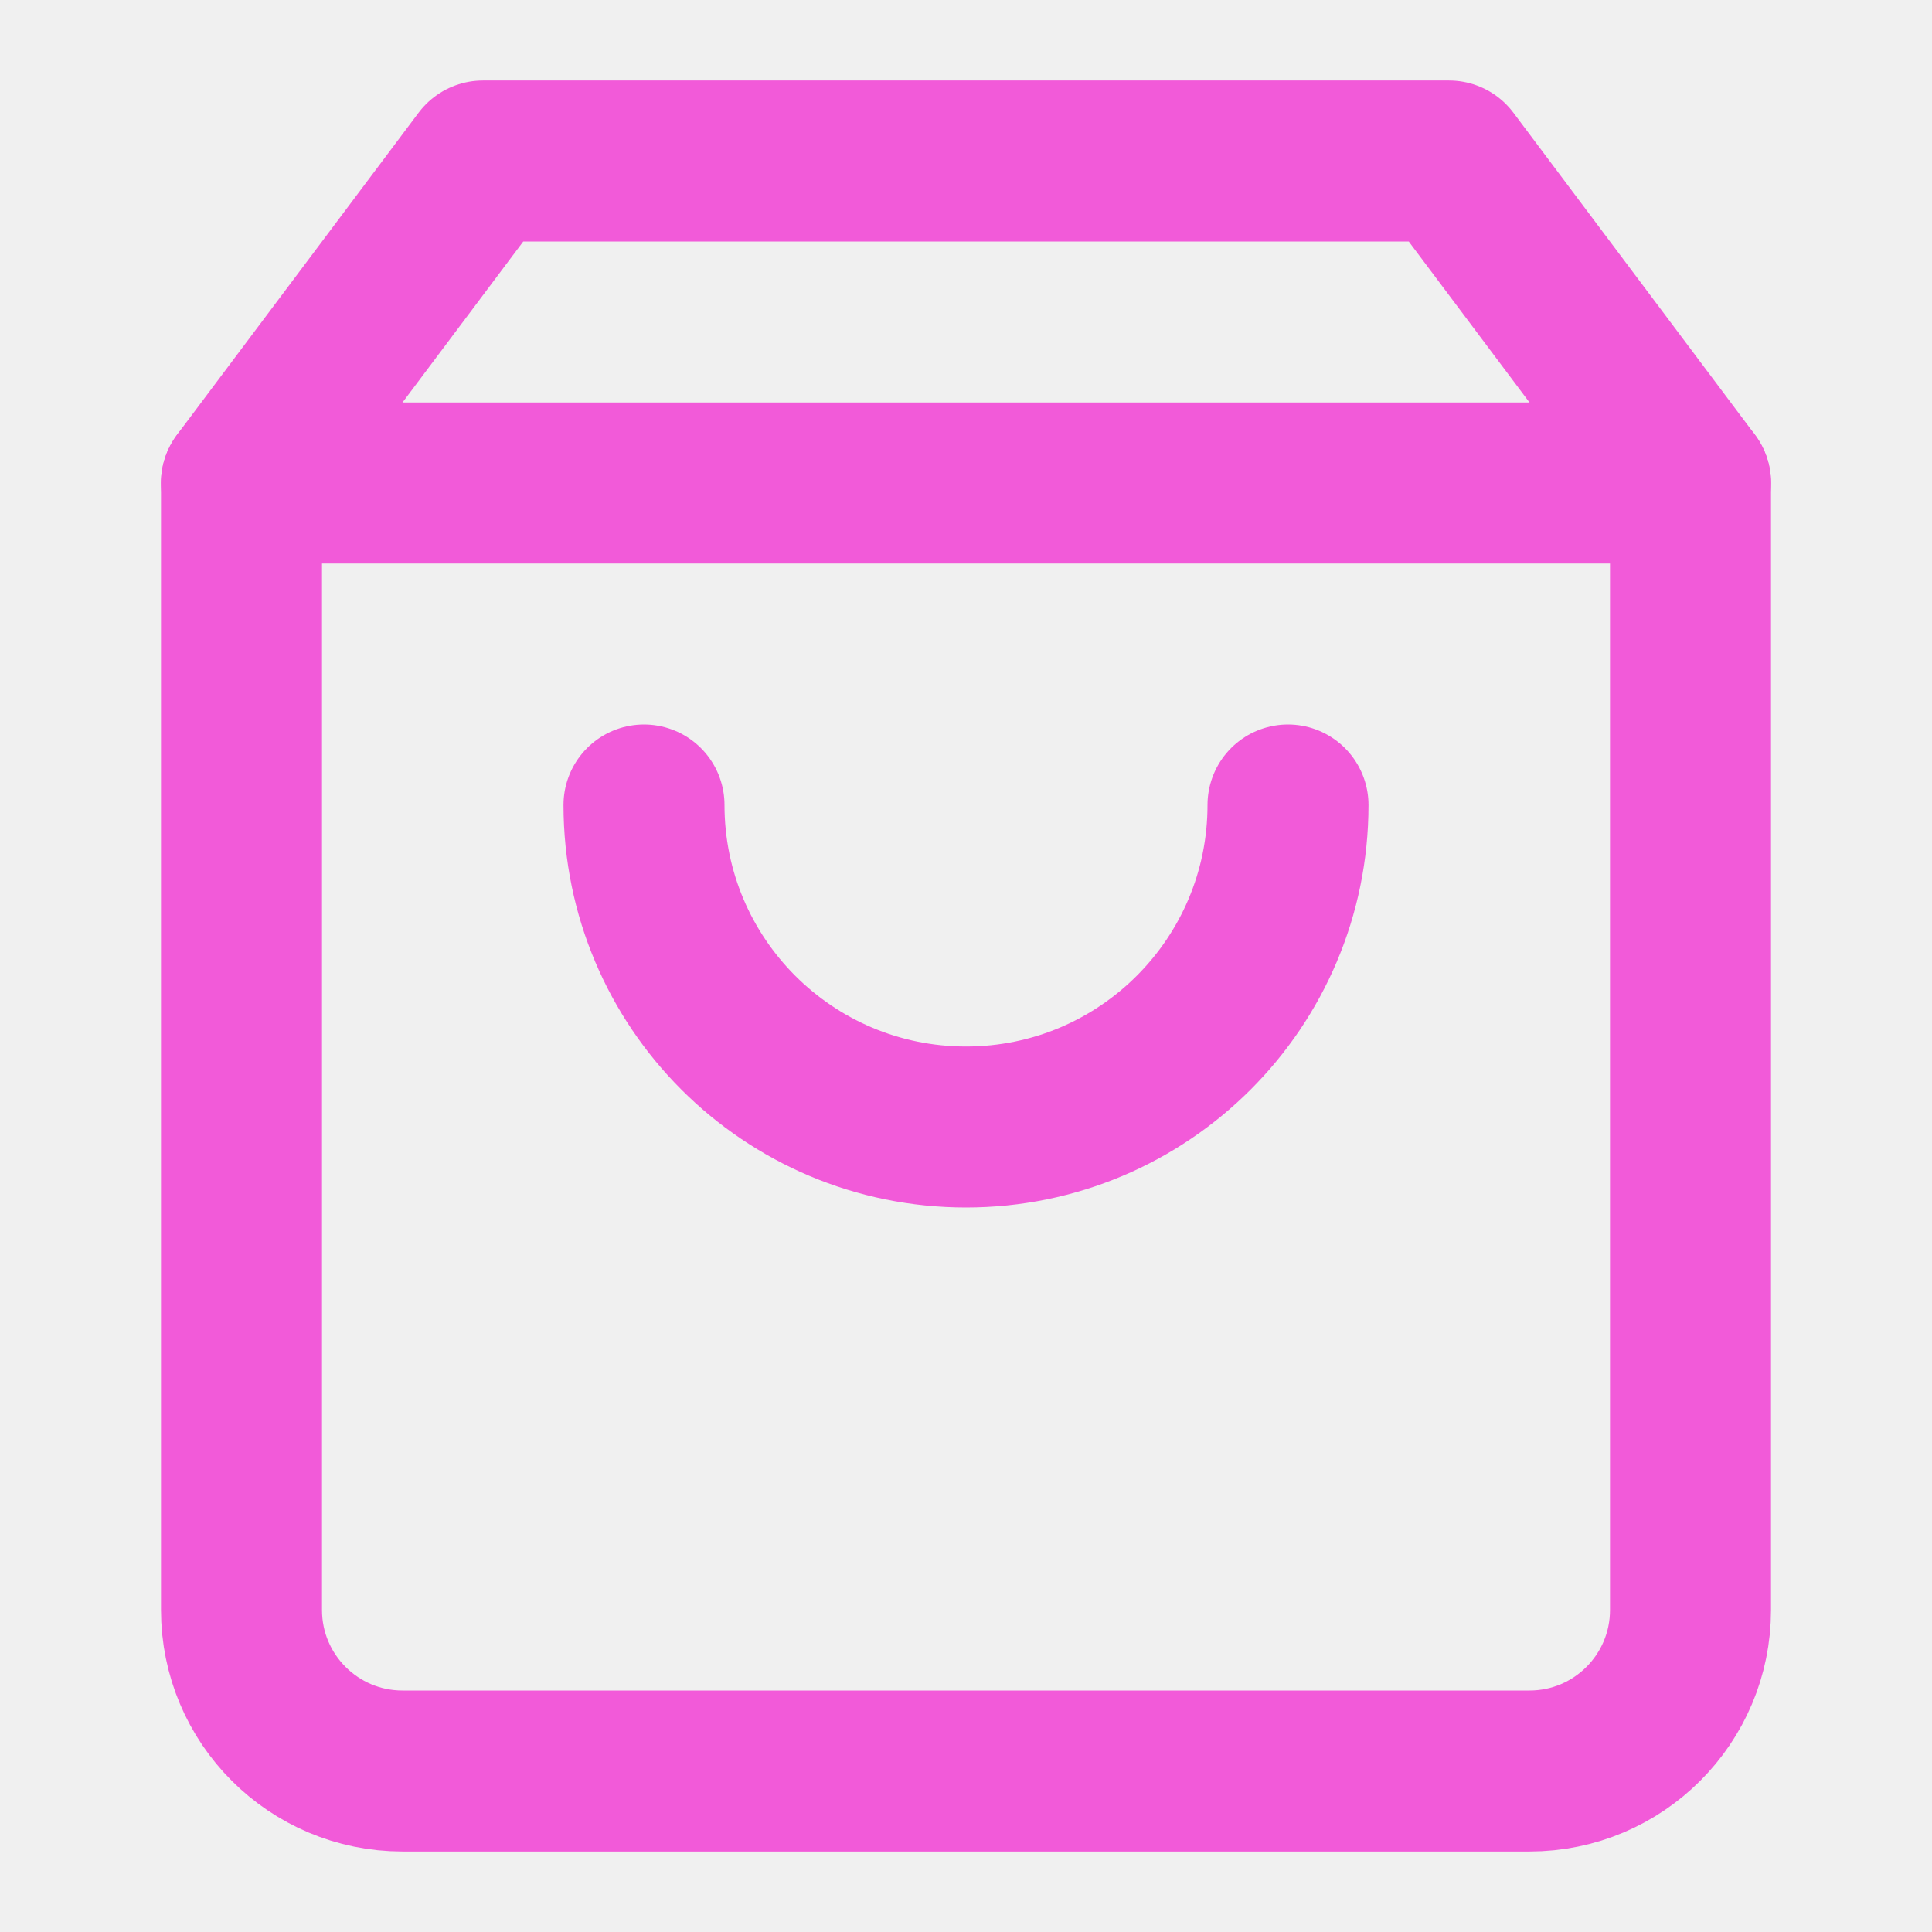
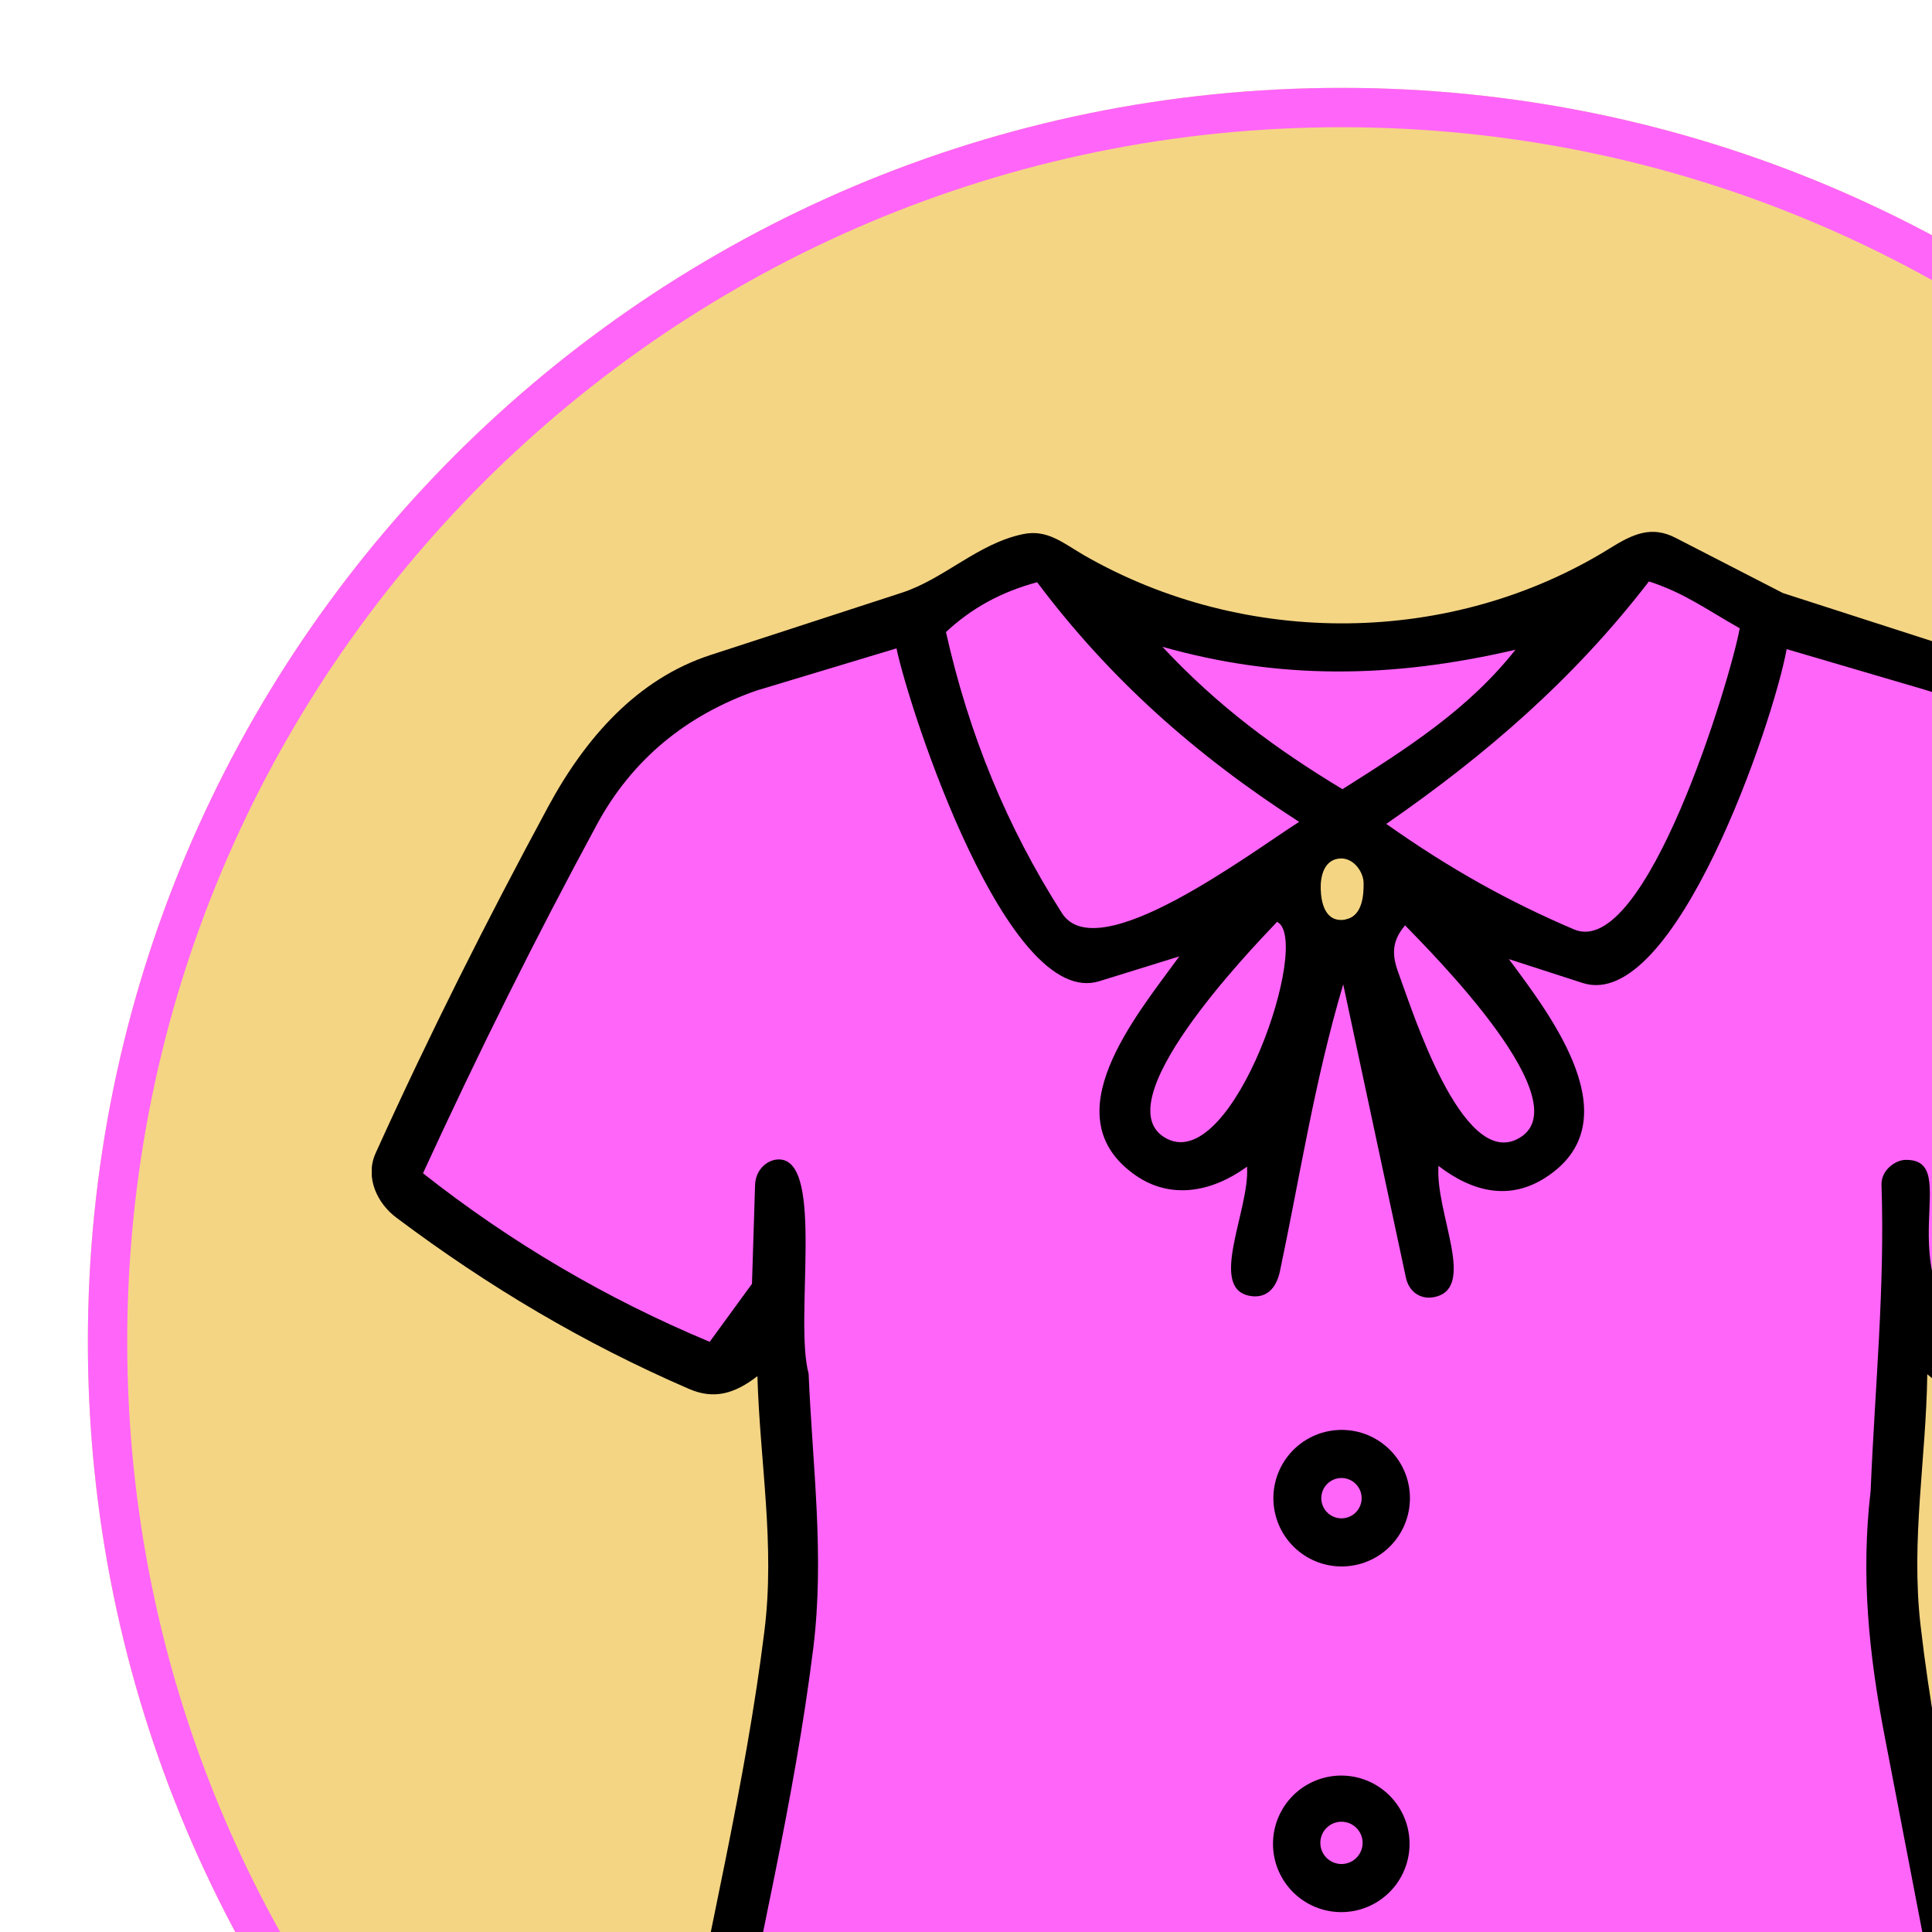
- <svg xmlns="http://www.w3.org/2000/svg" width="24" height="24" viewBox="0 0 24 24" fill="none" stroke="#F25AD9" stroke-width="2" stroke-linecap="round" stroke-linejoin="round">
-   <path d="M6 2L3 6v14a2 2 0 0 0 2 2h14a2 2 0 0 0 2-2V6l-3-4z" />
-   <line x1="3" y1="6" x2="21" y2="6" />
-   <path d="M16 10a4 4 0 0 1-8 0" />
+ <svg xmlns="http://www.w3.org/2000/svg" width="1500" zoomAndPan="magnify" viewBox="0 0 810 810" height="1500" preserveAspectRatio="xMidYMid meet" version="1.0">
+   <defs>
+     <clipPath id="de8dc0dd0a">
+       <path d="M 36.84 36.84 L 810 36.84 L 810 810 L 36.84 810 Z M 36.84 36.84 " clip-rule="nonzero" />
+     </clipPath>
+     <clipPath id="3b009b2890">
+       <path d="M 562.5 36.84 C 272.188 36.84 36.84 272.188 36.84 562.5 C 36.84 852.812 272.188 1088.16 562.5 1088.16 C 852.812 1088.16 1088.16 852.812 1088.16 562.5 C 1088.16 272.188 852.812 36.84 562.5 36.84 Z M 562.5 36.84 " clip-rule="nonzero" />
+     </clipPath>
+     <clipPath id="6230c06217">
+       <path d="M 0.84 0.84 L 774 0.84 L 774 774 L 0.84 774 Z M 0.84 0.84 " clip-rule="nonzero" />
+     </clipPath>
+     <clipPath id="8e461df2e7">
+       <path d="M 526.5 0.84 C 236.188 0.84 0.84 236.188 0.84 526.5 C 0.84 816.812 236.188 1052.16 526.5 1052.16 C 816.812 1052.16 1052.16 816.812 1052.16 526.5 C 1052.16 236.188 816.812 0.84 526.5 0.84 Z M 526.5 0.84 " clip-rule="nonzero" />
+     </clipPath>
+     <clipPath id="b4227b6d0d">
+       <rect x="0" width="774" y="0" height="774" />
+     </clipPath>
+     <clipPath id="6ab27b3ec3">
+       <path d="M 36.84 36.84 L 810 36.84 L 810 810 L 36.84 810 Z M 36.84 36.84 " clip-rule="nonzero" />
+     </clipPath>
+     <clipPath id="d15c06b2b7">
+       <path d="M 562.496 36.84 C 272.184 36.84 36.84 272.184 36.84 562.496 C 36.84 852.809 272.184 1088.152 562.496 1088.152 C 852.809 1088.152 1088.152 852.809 1088.152 562.496 C 1088.152 272.184 852.809 36.84 562.496 36.84 Z M 562.496 36.84 " clip-rule="nonzero" />
+     </clipPath>
+     <clipPath id="19a6599938">
+       <path d="M 155.871 222 L 810 222 L 810 810 L 155.871 810 Z M 155.871 222 " clip-rule="nonzero" />
+     </clipPath>
+   </defs>
+   <rect x="-81" width="972" fill="#ffffff" y="-81" height="972" fill-opacity="1" />
+   <rect x="-81" width="972" fill="#ffffff" y="-81" height="972" fill-opacity="1" />
+   <g clip-path="url(#de8dc0dd0a)">
+     <g clip-path="url(#3b009b2890)">
+       <g transform="matrix(1, 0, 0, 1, 36, 36)">
+         <g clip-path="url(#b4227b6d0d)">
+           <g clip-path="url(#6230c06217)">
+             <g clip-path="url(#8e461df2e7)">
+               <path fill="#f4d584" d="M 0.84 0.84 L 1052.16 0.84 L 1052.16 1052.16 L 0.84 1052.16 Z M 0.84 0.84 " fill-opacity="1" fill-rule="nonzero" />
+             </g>
+           </g>
+         </g>
+       </g>
+     </g>
+   </g>
+   <g clip-path="url(#6ab27b3ec3)">
+     <g clip-path="url(#d15c06b2b7)">
+       <path stroke-linecap="butt" transform="matrix(0.75, 0, 0, 0.75, 36.83981, 36.83974)" fill="none" stroke-linejoin="miter" d="M 700.875 0 C 313.792 0 0 313.792 0 700.875 C 0 1087.959 313.792 1401.75 700.875 1401.75 C 1087.958 1401.75 1401.75 1087.959 1401.75 700.875 C 1401.75 313.792 1087.958 0 700.875 0 Z M 700.875 0 " stroke="#ff65f9" stroke-width="44" stroke-opacity="1" stroke-miterlimit="4" />
+     </g>
+   </g>
+   <g clip-path="url(#19a6599938)">
+     <path fill="#000000" d="M 839.496 867.863 C 841.363 878.191 842.422 885.918 836.812 892.992 C 833.477 897.223 826.645 901.531 818.188 904.137 C 649.031 956.754 471.656 955.777 302.746 902.59 C 288.27 898.035 282.98 887.219 285.664 872.418 C 297.297 808.984 312.504 747.91 320.473 683.906 C 325.027 647.633 318.602 613.07 317.547 576.961 C 308.113 584.281 299.41 586.883 288.918 582.328 C 244.922 563.301 204.664 539.391 166.199 510.52 C 158.309 504.664 152.859 493.766 157.496 483.438 C 180.023 433.664 203.934 386.172 229.875 338.109 C 245.41 309.398 267.125 284.598 297.945 274.594 L 378.133 248.488 C 396.023 242.633 410.012 227.832 428.961 223.926 C 439.129 221.812 445.797 227.75 454.5 232.793 C 522.16 271.664 608.691 271.016 674.973 229.863 C 684.73 223.766 692.457 220.348 702.461 225.473 L 747.516 248.648 L 824.938 273.617 C 855.434 283.457 878.449 305.742 893.82 334.125 C 920.578 383.57 944.648 432.852 968.07 484.168 C 972.137 493.113 966.523 504.746 959.531 509.949 C 921.062 538.738 881.051 563.543 836.973 582.086 C 825.914 586.723 816.969 584.039 808.02 576.148 C 807.535 611.852 801.109 645.52 805.176 681.223 C 812.414 744.25 827.863 804.023 839.496 867.781 Z M 839.496 867.863 " fill-opacity="1" fill-rule="nonzero" />
+   </g>
+   <path fill="#ff65f9" d="M 729.379 263.449 C 725.637 284.352 690.098 402.438 659.926 389.668 C 632.844 378.121 608.121 364.457 581.203 345.426 C 623.004 316.477 659.848 284.676 691.32 243.77 C 706.203 248.57 715.715 255.727 729.461 263.449 Z M 729.379 263.449 " fill-opacity="1" fill-rule="nonzero" />
+   <path fill="#ff65f9" d="M 544.605 344.613 C 524.113 357.625 460.109 406.18 445.227 382.836 C 422.129 346.648 406.273 308.098 396.594 264.996 C 407.328 254.992 419.527 248.242 434.816 244.094 C 465.234 284.598 501.18 316.559 544.605 344.531 Z M 544.605 344.613 " fill-opacity="1" fill-rule="nonzero" />
+   <path fill="#ff65f9" d="M 635.367 272.398 C 615.523 297.527 589.824 313.793 562.824 330.871 C 534.93 314.035 510.531 296.062 487.355 271.176 C 535.742 284.84 582.75 284.676 635.367 272.398 Z M 635.367 272.398 " fill-opacity="1" fill-rule="nonzero" />
+   <path fill="#ff65f9" d="M 535.418 386.496 C 550.219 393.652 517.281 491.488 489.387 477.5 C 461.492 463.512 523.871 398.613 535.418 386.496 Z M 535.418 386.496 " fill-opacity="1" fill-rule="nonzero" />
+   <path fill="#ff65f9" d="M 589.094 387.961 C 599.828 399.102 664.645 463.594 635.938 477.664 C 612.758 489.047 592.184 423.824 586.816 409.348 C 584.051 401.949 582.504 395.688 589.094 387.961 Z M 589.094 387.961 " fill-opacity="1" fill-rule="nonzero" />
+   <path fill="#f4d584" d="M 564.125 385.52 C 555.344 387.066 553.879 377.957 553.715 372.754 C 553.555 367.547 555.016 360.066 562.254 359.902 C 567.785 359.902 571.609 365.758 571.688 370.07 C 571.77 374.379 571.527 384.137 564.125 385.441 Z M 564.125 385.52 " fill-opacity="1" fill-rule="nonzero" />
+   <path fill="#ff65f9" d="M 881.539 355.512 L 945.379 484.574 C 947.168 488.234 945.789 494.742 942.535 497.102 C 906.184 523.207 869.18 545.895 827.945 563.625 C 790.941 531.418 823.312 486.039 798.996 486.285 C 794.766 486.285 788.586 490.512 788.828 496.855 C 790.293 540.039 786.062 581.68 784.273 625.105 C 780.125 660.645 783.543 693.582 790.211 728.227 L 819.652 881.363 C 656.43 936.34 469.789 933.086 305.754 881.609 C 317.465 817.281 332.918 755.797 340.969 690.98 C 345.766 652.27 340.641 614.617 339.016 575.906 C 332.918 553.297 345.684 487.504 327.141 486.121 C 322.262 485.715 316.734 490.023 316.57 496.855 L 315.27 538.25 L 297.539 562.566 C 254.273 544.512 214.02 520.848 177.34 491.895 C 200.844 440.742 224.266 393.734 250.125 345.914 C 264.93 318.426 287.699 299.887 317.059 289.555 L 375.855 271.828 C 381.469 298.34 422.375 423.258 460.844 411.383 L 494.43 400.973 C 475.887 426.43 440.754 468.23 476.133 492.789 C 490.039 502.469 507.035 500.598 522.812 489.129 C 524.195 507.102 505.57 541.422 525.09 543.457 C 530.945 544.023 535.094 540.285 536.637 532.883 C 545.176 492.465 551.031 453.59 563.148 412.684 L 589.418 535.566 C 590.719 541.828 595.762 544.84 601.047 543.863 C 619.508 540.445 601.699 508.891 603.082 488.805 C 617.801 500.109 633.172 503.199 647.891 493.766 C 684.406 470.344 650.492 426.184 632.602 402.113 L 663.504 412.113 C 702.137 424.641 743.613 302.488 749.059 272.152 L 806.641 289.07 C 841.363 299.316 865.273 322.492 881.539 355.512 Z M 881.539 355.512 " fill-opacity="1" fill-rule="nonzero" />
+   <path fill="#000000" d="M 590.965 773.039 C 590.965 773.977 590.918 774.91 590.824 775.844 C 590.734 776.777 590.598 777.703 590.414 778.625 C 590.23 779.543 590.004 780.449 589.73 781.348 C 589.457 782.246 589.145 783.129 588.785 783.992 C 588.426 784.859 588.023 785.707 587.582 786.531 C 587.141 787.359 586.66 788.164 586.137 788.941 C 585.617 789.723 585.059 790.473 584.465 791.199 C 583.871 791.922 583.242 792.617 582.578 793.281 C 581.914 793.945 581.223 794.574 580.496 795.168 C 579.773 795.762 579.02 796.32 578.242 796.84 C 577.461 797.363 576.656 797.844 575.832 798.285 C 575.004 798.727 574.156 799.129 573.293 799.484 C 572.426 799.844 571.543 800.16 570.645 800.434 C 569.75 800.703 568.84 800.934 567.922 801.113 C 567 801.297 566.074 801.434 565.141 801.527 C 564.211 801.617 563.273 801.664 562.336 801.664 C 561.398 801.664 560.465 801.617 559.531 801.527 C 558.598 801.434 557.672 801.297 556.75 801.113 C 555.832 800.934 554.922 800.703 554.027 800.434 C 553.129 800.16 552.246 799.844 551.383 799.484 C 550.516 799.129 549.668 798.727 548.84 798.285 C 548.016 797.844 547.211 797.363 546.434 796.84 C 545.652 796.32 544.902 795.762 544.176 795.168 C 543.449 794.574 542.758 793.945 542.094 793.281 C 541.43 792.617 540.801 791.922 540.207 791.199 C 539.613 790.473 539.055 789.723 538.535 788.941 C 538.012 788.164 537.531 787.359 537.09 786.531 C 536.648 785.707 536.246 784.859 535.887 783.992 C 535.531 783.129 535.215 782.246 534.941 781.348 C 534.672 780.449 534.441 779.543 534.258 778.625 C 534.078 777.703 533.938 776.777 533.848 775.844 C 533.754 774.91 533.711 773.977 533.711 773.039 C 533.711 772.102 533.754 771.164 533.848 770.234 C 533.938 769.301 534.078 768.375 534.258 767.453 C 534.441 766.535 534.672 765.625 534.941 764.727 C 535.215 763.832 535.531 762.949 535.887 762.082 C 536.246 761.219 536.648 760.371 537.09 759.543 C 537.531 758.719 538.012 757.914 538.535 757.133 C 539.055 756.355 539.613 755.602 540.207 754.879 C 540.801 754.152 541.43 753.461 542.094 752.797 C 542.758 752.133 543.449 751.504 544.176 750.91 C 544.902 750.316 545.652 749.758 546.434 749.234 C 547.211 748.715 548.016 748.234 548.84 747.793 C 549.668 747.352 550.516 746.949 551.383 746.59 C 552.246 746.23 553.129 745.918 554.027 745.645 C 554.922 745.371 555.832 745.145 556.75 744.961 C 557.672 744.777 558.598 744.641 559.531 744.551 C 560.465 744.457 561.398 744.41 562.336 744.41 C 563.273 744.41 564.211 744.457 565.141 744.551 C 566.074 744.641 567 744.777 567.922 744.961 C 568.84 745.145 569.75 745.371 570.645 745.645 C 571.543 745.918 572.426 746.23 573.293 746.59 C 574.156 746.949 575.004 747.352 575.832 747.793 C 576.656 748.234 577.461 748.715 578.242 749.234 C 579.02 749.758 579.773 750.316 580.496 750.91 C 581.223 751.504 581.914 752.133 582.578 752.797 C 583.242 753.461 583.871 754.152 584.465 754.879 C 585.059 755.602 585.617 756.355 586.137 757.133 C 586.66 757.914 587.141 758.719 587.582 759.543 C 588.023 760.371 588.426 761.219 588.785 762.082 C 589.145 762.949 589.457 763.832 589.73 764.727 C 590.004 765.625 590.23 766.535 590.414 767.453 C 590.598 768.375 590.734 769.301 590.824 770.234 C 590.918 771.164 590.965 772.102 590.965 773.039 Z M 590.965 773.039 " fill-opacity="1" fill-rule="nonzero" />
+   <path fill="#ff65f9" d="M 571.281 772.633 C 571.281 773.215 571.227 773.789 571.113 774.359 C 571 774.934 570.828 775.484 570.605 776.023 C 570.383 776.562 570.113 777.074 569.789 777.555 C 569.465 778.039 569.098 778.488 568.688 778.898 C 568.273 779.312 567.828 779.68 567.344 780.004 C 566.859 780.324 566.348 780.598 565.809 780.82 C 565.273 781.043 564.719 781.211 564.148 781.324 C 563.574 781.441 563 781.496 562.418 781.496 C 561.836 781.496 561.258 781.441 560.688 781.324 C 560.117 781.211 559.562 781.043 559.023 780.82 C 558.488 780.598 557.977 780.324 557.492 780.004 C 557.008 779.68 556.562 779.312 556.148 778.898 C 555.738 778.488 555.371 778.039 555.047 777.555 C 554.723 777.074 554.449 776.562 554.227 776.023 C 554.004 775.484 553.836 774.934 553.723 774.359 C 553.609 773.789 553.555 773.215 553.555 772.633 C 553.555 772.051 553.609 771.473 553.723 770.902 C 553.836 770.332 554.004 769.777 554.227 769.238 C 554.449 768.703 554.723 768.191 555.047 767.707 C 555.371 767.223 555.738 766.773 556.148 766.363 C 556.562 765.953 557.008 765.586 557.492 765.262 C 557.977 764.938 558.488 764.664 559.023 764.441 C 559.562 764.219 560.117 764.051 560.688 763.938 C 561.258 763.824 561.836 763.766 562.418 763.766 C 563 763.766 563.574 763.824 564.148 763.938 C 564.719 764.051 565.273 764.219 565.809 764.441 C 566.348 764.664 566.859 764.938 567.344 765.262 C 567.828 765.586 568.273 765.953 568.688 766.363 C 569.098 766.773 569.465 767.223 569.789 767.707 C 570.113 768.191 570.383 768.703 570.605 769.238 C 570.828 769.777 571 770.332 571.113 770.902 C 571.227 771.473 571.281 772.051 571.281 772.633 Z M 571.281 772.633 " fill-opacity="1" fill-rule="nonzero" />
+   <path fill="#000000" d="M 591.125 628.117 C 591.125 629.055 591.078 629.988 590.988 630.922 C 590.895 631.855 590.758 632.781 590.574 633.699 C 590.395 634.621 590.164 635.527 589.895 636.426 C 589.621 637.324 589.305 638.203 588.945 639.07 C 588.586 639.938 588.188 640.785 587.746 641.609 C 587.305 642.438 586.82 643.242 586.301 644.02 C 585.781 644.801 585.223 645.551 584.629 646.277 C 584.031 647 583.402 647.695 582.742 648.359 C 582.078 649.02 581.383 649.648 580.66 650.246 C 579.934 650.84 579.184 651.398 578.402 651.918 C 577.625 652.438 576.82 652.922 575.992 653.363 C 575.168 653.805 574.32 654.203 573.453 654.562 C 572.586 654.922 571.707 655.238 570.809 655.512 C 569.91 655.781 569.004 656.008 568.082 656.191 C 567.164 656.375 566.238 656.512 565.305 656.605 C 564.371 656.695 563.438 656.742 562.5 656.742 C 561.562 656.742 560.625 656.695 559.691 656.605 C 558.762 656.512 557.832 656.375 556.914 656.191 C 555.996 656.008 555.086 655.781 554.188 655.512 C 553.293 655.238 552.41 654.922 551.543 654.562 C 550.68 654.203 549.832 653.805 549.004 653.363 C 548.176 652.922 547.375 652.438 546.594 651.918 C 545.816 651.398 545.062 650.84 544.34 650.246 C 543.613 649.648 542.918 649.02 542.258 648.359 C 541.594 647.695 540.965 647 540.371 646.277 C 539.777 645.551 539.219 644.801 538.695 644.02 C 538.176 643.242 537.695 642.438 537.254 641.609 C 536.809 640.785 536.41 639.938 536.051 639.07 C 535.691 638.203 535.379 637.324 535.105 636.426 C 534.832 635.527 534.605 634.621 534.422 633.699 C 534.238 632.781 534.102 631.855 534.012 630.922 C 533.918 629.988 533.871 629.055 533.871 628.117 C 533.871 627.18 533.918 626.242 534.012 625.309 C 534.102 624.375 534.238 623.449 534.422 622.531 C 534.605 621.613 534.832 620.703 535.105 619.805 C 535.379 618.91 535.691 618.027 536.051 617.16 C 536.41 616.293 536.809 615.449 537.254 614.621 C 537.695 613.793 538.176 612.992 538.695 612.211 C 539.219 611.434 539.777 610.68 540.371 609.957 C 540.965 609.23 541.594 608.535 542.258 607.875 C 542.918 607.211 543.613 606.582 544.34 605.988 C 545.062 605.391 545.816 604.836 546.594 604.312 C 547.375 603.793 548.176 603.312 549.004 602.871 C 549.832 602.426 550.68 602.027 551.543 601.668 C 552.41 601.309 553.293 600.992 554.188 600.723 C 555.086 600.449 555.996 600.223 556.914 600.039 C 557.832 599.855 558.762 599.719 559.691 599.629 C 560.625 599.535 561.562 599.488 562.5 599.488 C 563.438 599.488 564.371 599.535 565.305 599.629 C 566.238 599.719 567.164 599.855 568.082 600.039 C 569.004 600.223 569.91 600.449 570.809 600.723 C 571.707 600.992 572.586 601.309 573.453 601.668 C 574.32 602.027 575.168 602.426 575.992 602.871 C 576.82 603.312 577.625 603.793 578.402 604.312 C 579.184 604.836 579.934 605.391 580.66 605.988 C 581.383 606.582 582.078 607.211 582.742 607.875 C 583.402 608.535 584.031 609.23 584.629 609.957 C 585.223 610.68 585.781 611.434 586.301 612.211 C 586.82 612.992 587.305 613.793 587.746 614.621 C 588.188 615.449 588.586 616.293 588.945 617.16 C 589.305 618.027 589.621 618.91 589.895 619.805 C 590.164 620.703 590.395 621.613 590.574 622.531 C 590.758 623.449 590.895 624.375 590.988 625.309 C 591.078 626.242 591.125 627.18 591.125 628.117 Z M 591.125 628.117 " fill-opacity="1" fill-rule="nonzero" />
+   <path fill="#ff65f9" d="M 570.875 628.117 C 570.875 628.672 570.82 629.223 570.715 629.766 C 570.605 630.312 570.445 630.84 570.23 631.352 C 570.02 631.867 569.758 632.352 569.449 632.816 C 569.141 633.277 568.789 633.703 568.398 634.098 C 568.004 634.488 567.578 634.84 567.117 635.148 C 566.656 635.457 566.168 635.719 565.652 635.93 C 565.141 636.141 564.613 636.305 564.066 636.41 C 563.523 636.52 562.973 636.574 562.418 636.574 C 561.863 636.574 561.312 636.52 560.766 636.41 C 560.223 636.305 559.695 636.141 559.18 635.93 C 558.668 635.719 558.18 635.457 557.719 635.148 C 557.258 634.84 556.828 634.488 556.438 634.098 C 556.043 633.703 555.695 633.277 555.387 632.816 C 555.078 632.352 554.816 631.867 554.605 631.352 C 554.391 630.84 554.23 630.312 554.121 629.766 C 554.016 629.223 553.961 628.672 553.961 628.117 C 553.961 627.559 554.016 627.012 554.121 626.465 C 554.23 625.922 554.391 625.391 554.602 624.879 C 554.816 624.367 555.078 623.879 555.387 623.418 C 555.695 622.957 556.043 622.527 556.438 622.137 C 556.828 621.742 557.258 621.391 557.719 621.082 C 558.18 620.773 558.668 620.516 559.18 620.301 C 559.695 620.09 560.223 619.93 560.766 619.82 C 561.312 619.711 561.863 619.656 562.418 619.656 C 562.973 619.656 563.523 619.711 564.066 619.82 C 564.613 619.93 565.141 620.09 565.652 620.301 C 566.168 620.516 566.656 620.773 567.117 621.082 C 567.578 621.391 568.004 621.742 568.398 622.137 C 568.789 622.527 569.141 622.957 569.449 623.418 C 569.758 623.879 570.02 624.367 570.23 624.879 C 570.445 625.391 570.605 625.922 570.715 626.465 C 570.82 627.012 570.875 627.559 570.875 628.117 Z M 570.875 628.117 " fill-opacity="1" fill-rule="nonzero" />
</svg>
